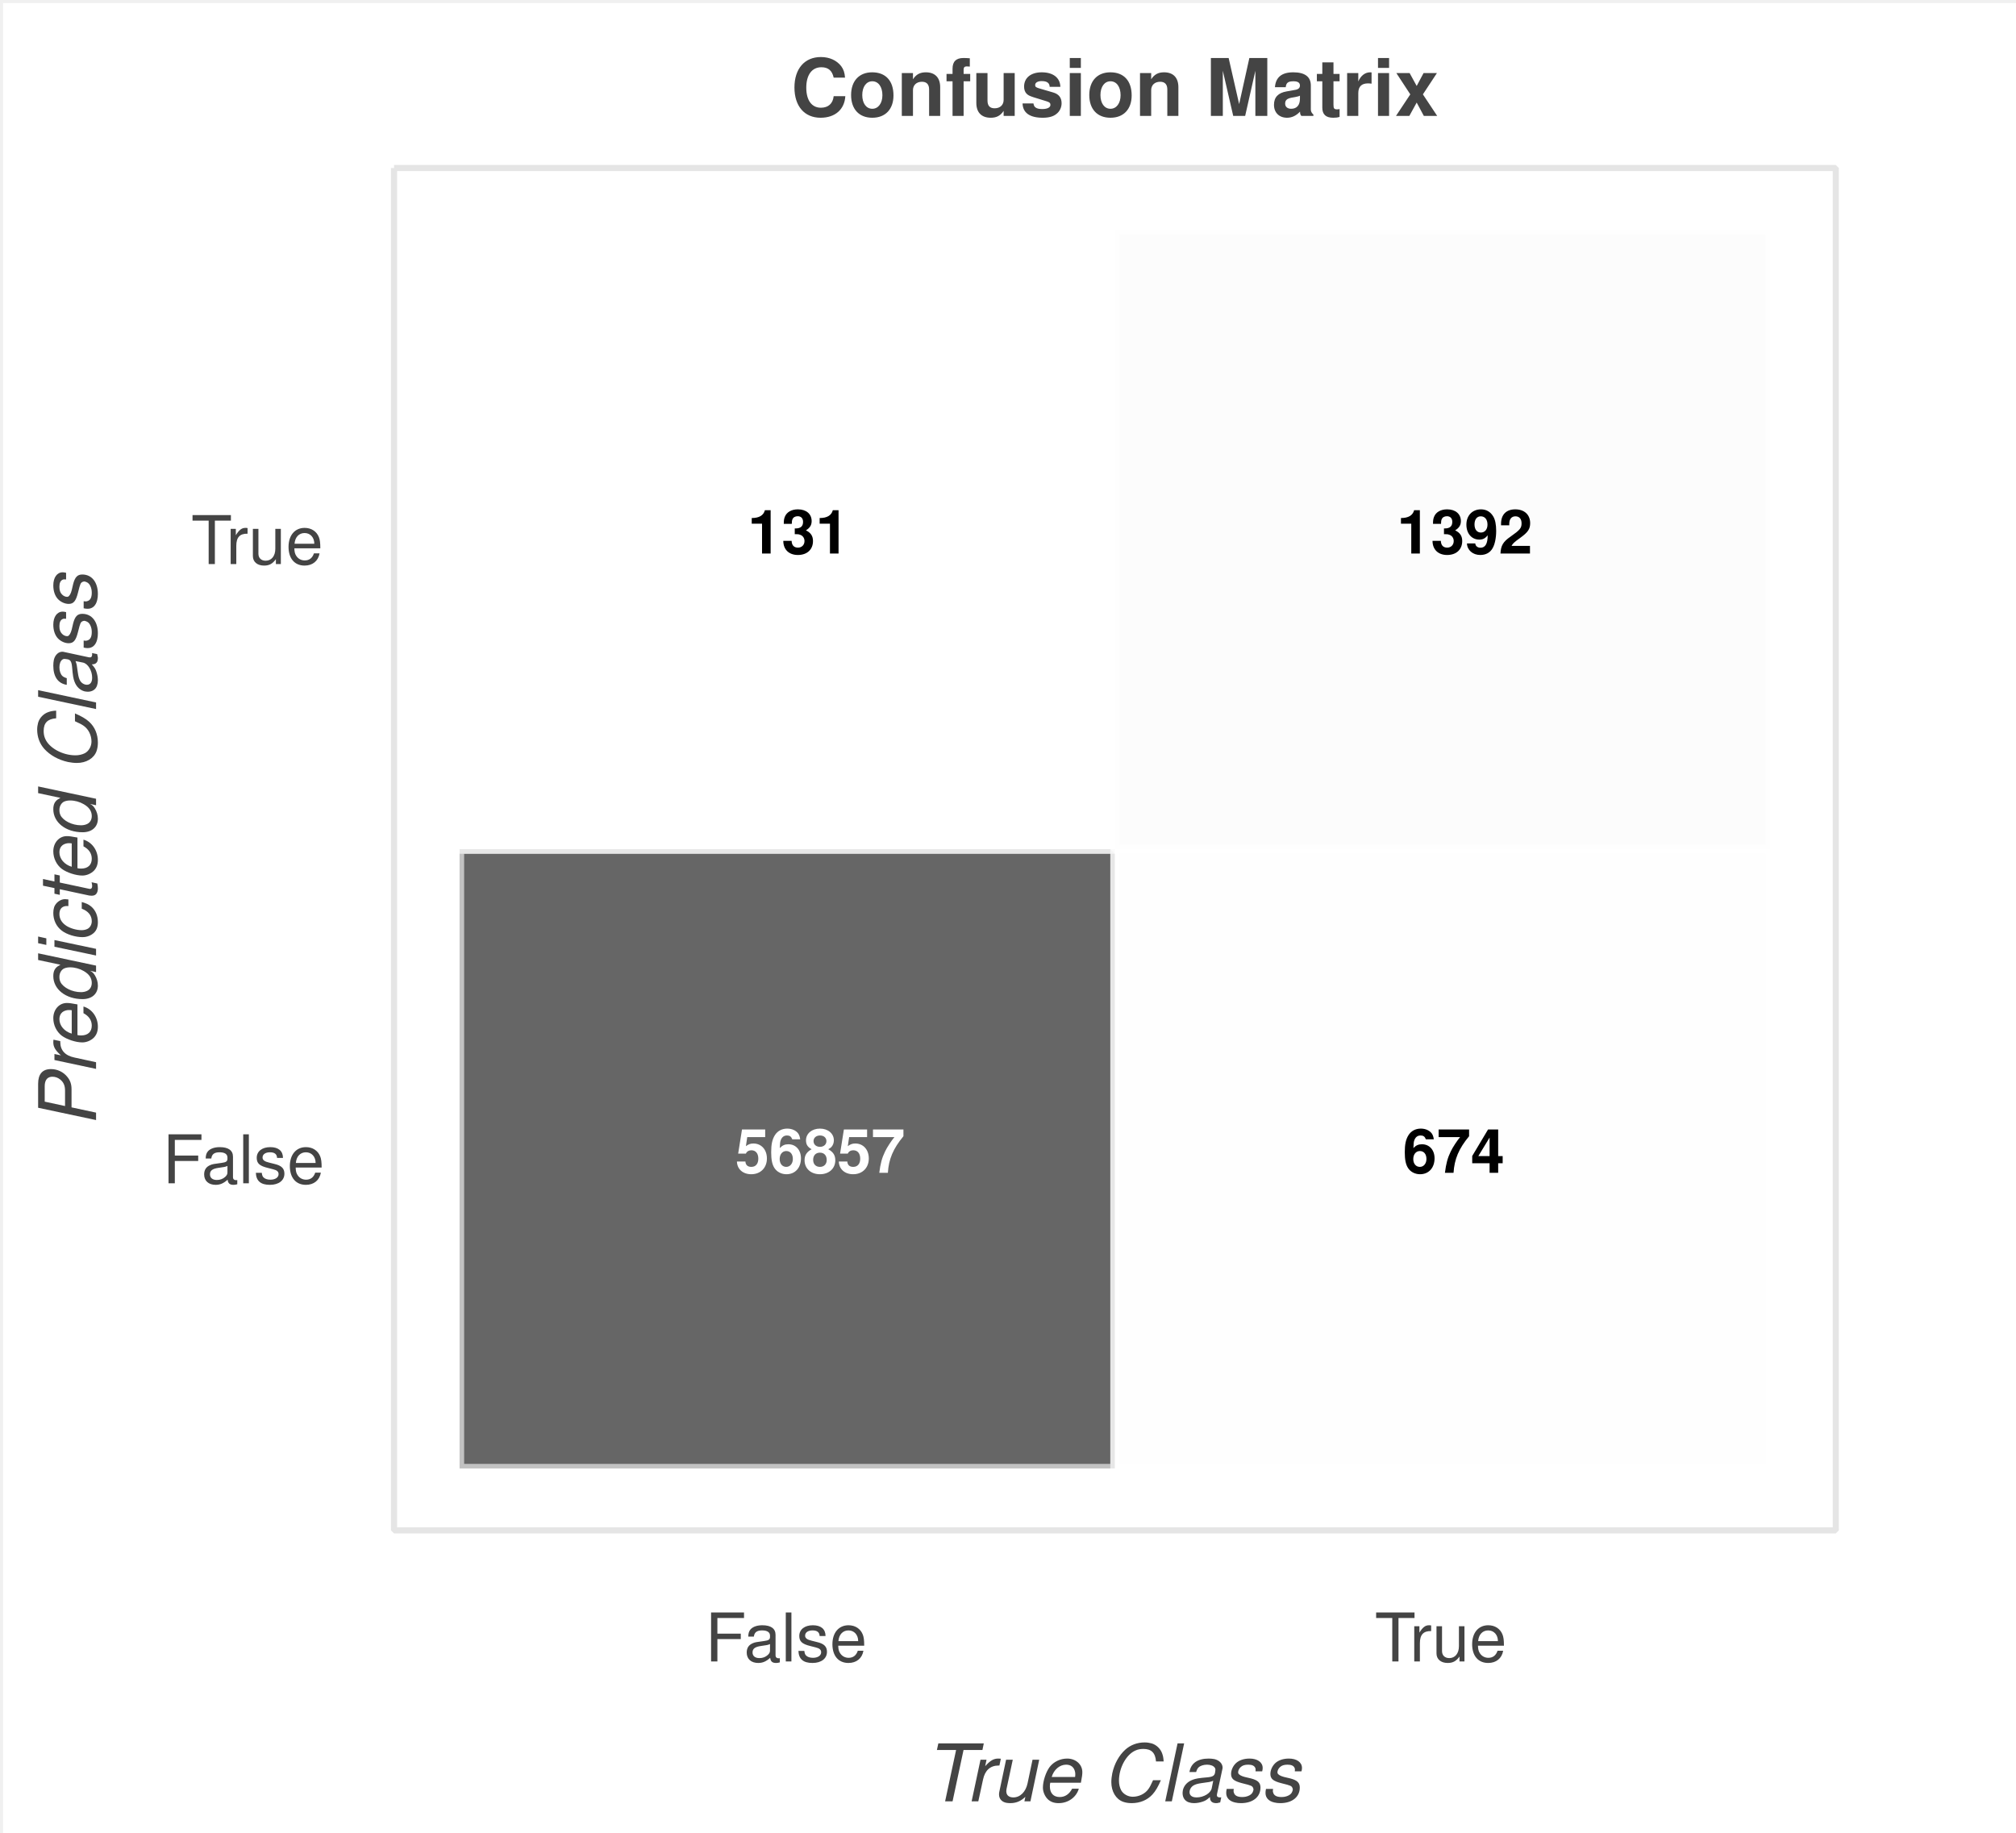
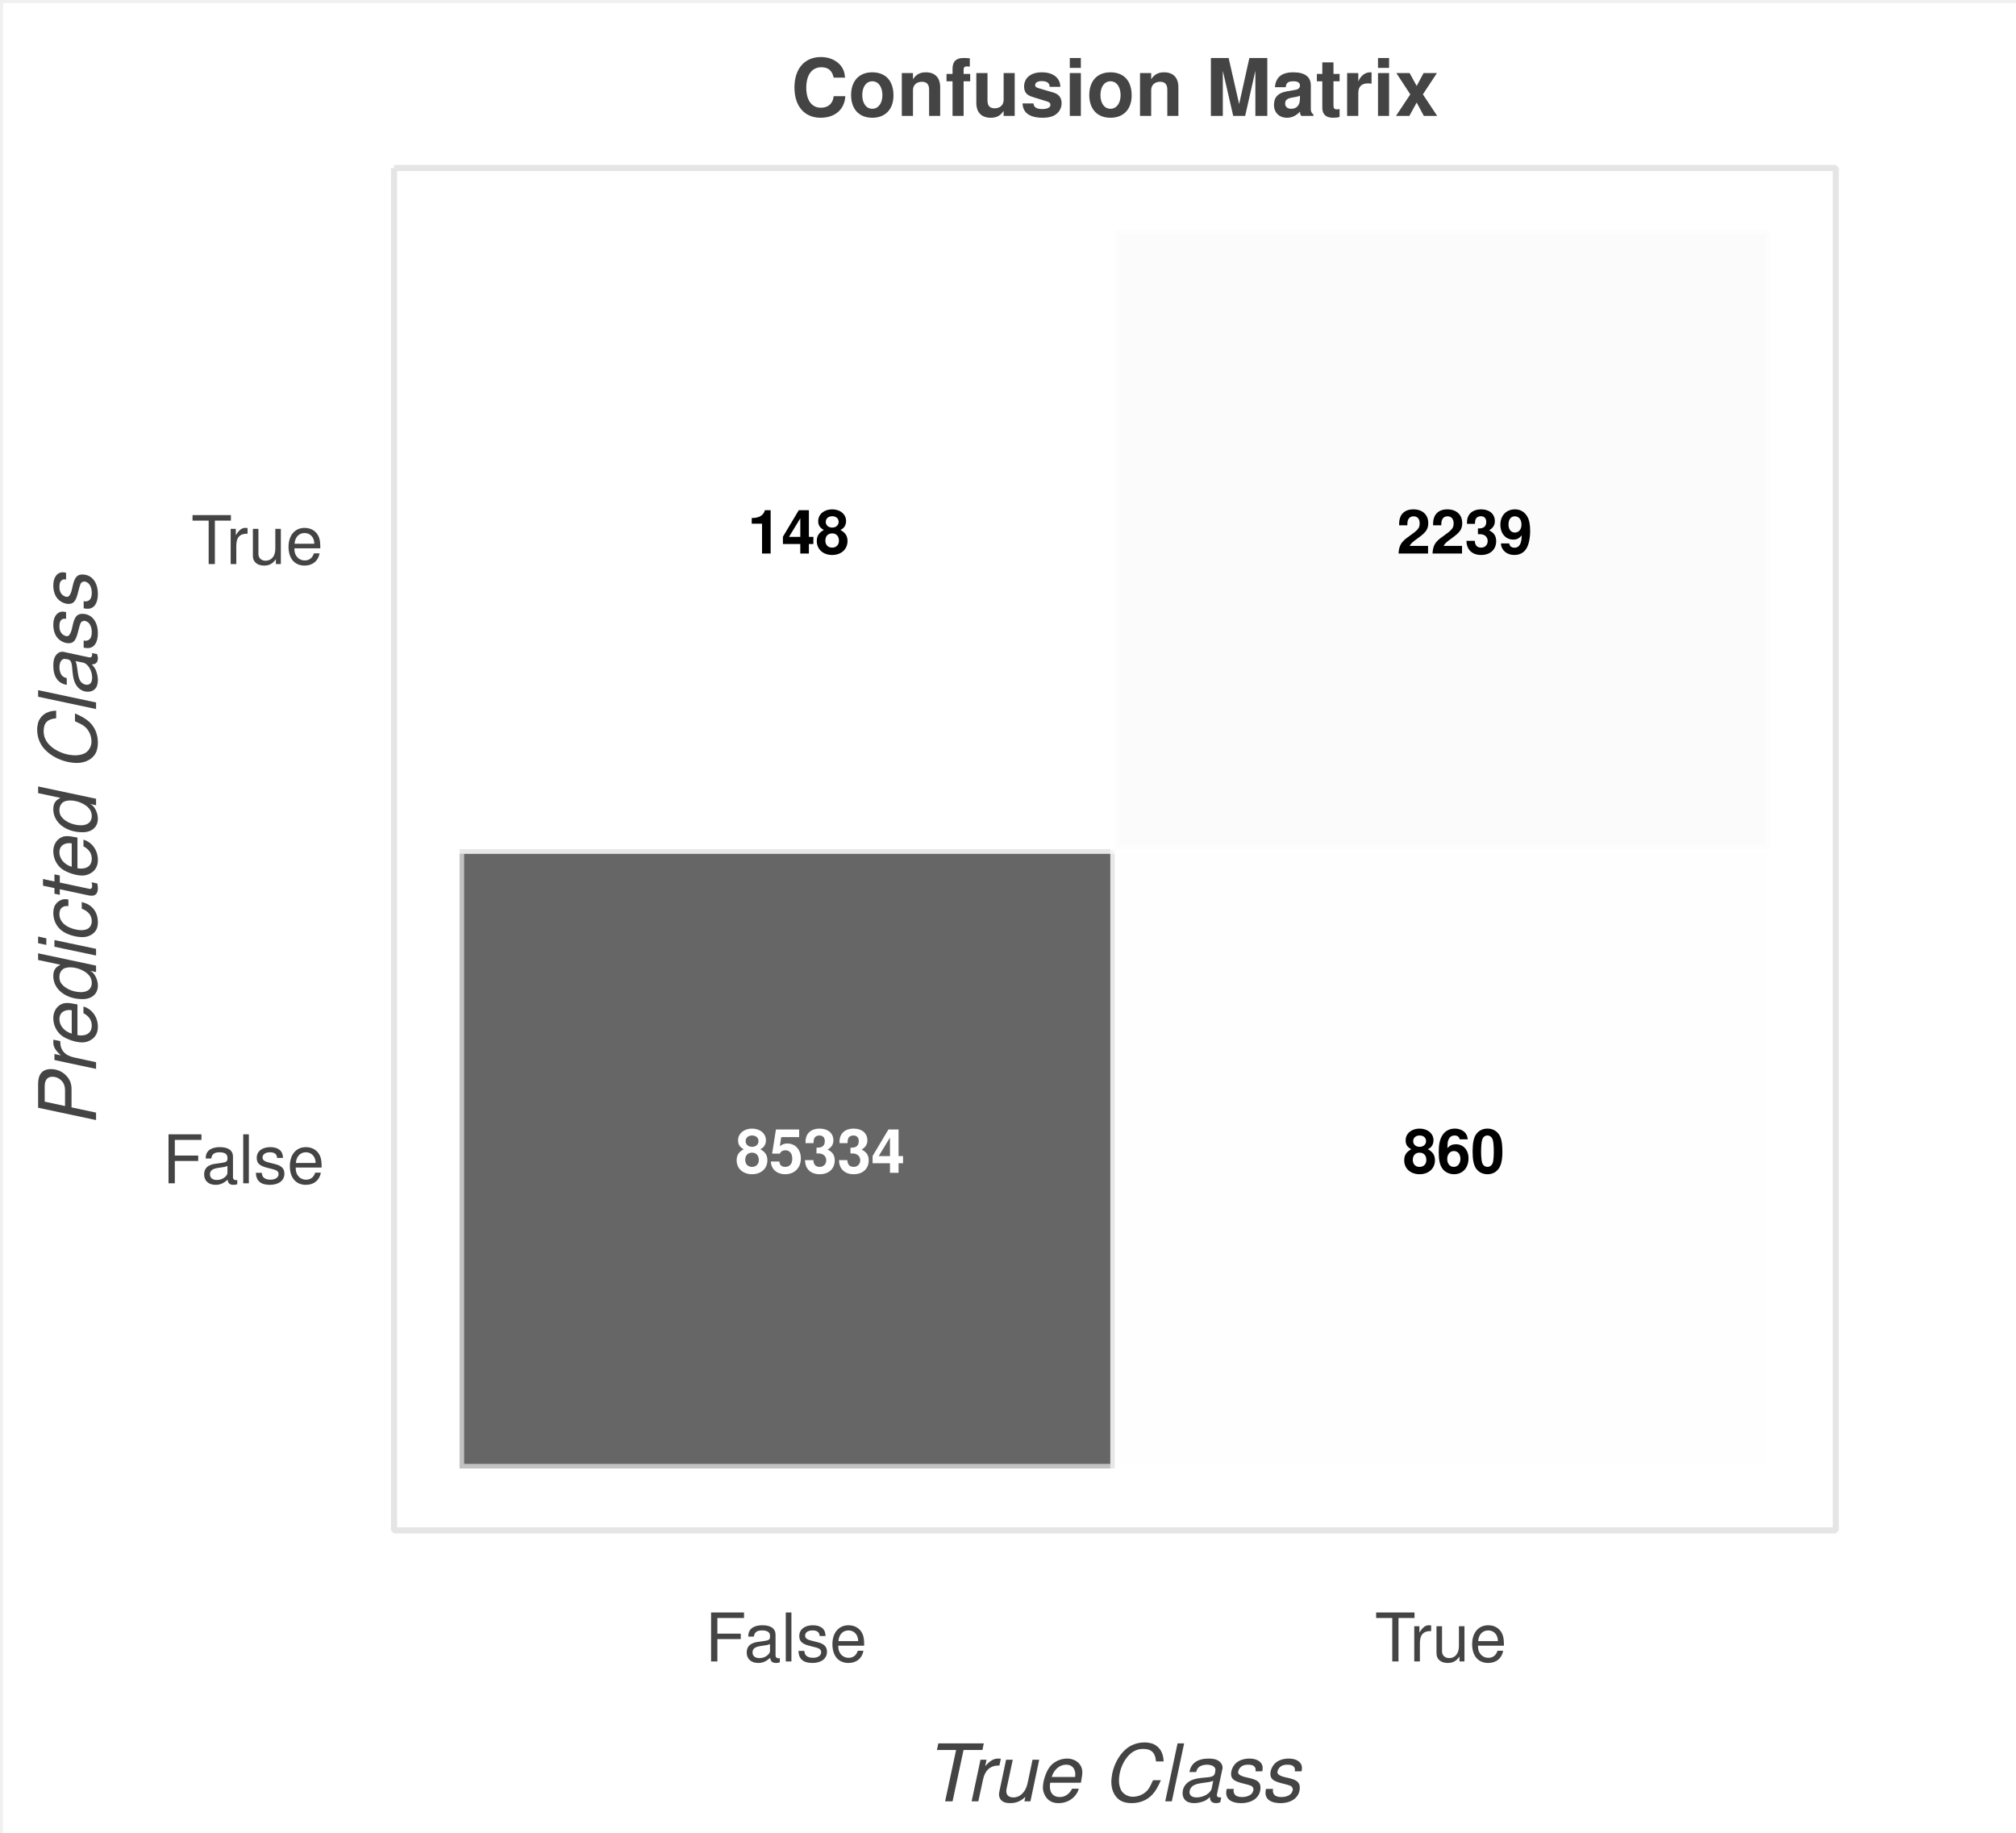
<svg xmlns="http://www.w3.org/2000/svg" version="1.1" width="330" height="300">
  <defs>
-     <clipPath id="pQMURkIulTdN">
+     <clipPath id="dXNIuVHleVWg">
      <path fill="none" stroke="none" d="M 64.5 27.5 L 300.5 27.5 L 300.5 250.5 L 64.5 250.5 L 64.5 27.5" />
    </clipPath>
-     <clipPath id="TIpGhAKNcHMR">
+     <clipPath id="NnhkMNLXhodi">
      <path fill="none" stroke="none" d="M 64.5 27.5 L 300.5 27.5 L 300.5 250.5 L 64.5 250.5 L 64.5 27.5" />
    </clipPath>
-     <clipPath id="XSIrxrmNfHAG">
+     <clipPath id="DWdwLRbdXoSD">
      <path fill="none" stroke="none" d="M 64.5 27.5 L 300.5 27.5 L 300.5 250.5 L 64.5 250.5 L 64.5 27.5" />
    </clipPath>
-     <clipPath id="ToDHFHTANnqG">
+     <clipPath id="TPwmcXyHKlSJ">
      <path fill="none" stroke="none" d="M 64.5 27.5 L 300.5 27.5 L 300.5 250.5 L 64.5 250.5 L 64.5 27.5" />
    </clipPath>
-     <clipPath id="HolzykiAcrDi">
+     <clipPath id="HUbTZPrizhBh">
      <path fill="none" stroke="none" d="M 64.5 27.5 L 300.5 27.5 L 300.5 250.5 L 64.5 250.5 L 64.5 27.5" />
    </clipPath>
-     <clipPath id="nGuruIVBnKkf">
+     <clipPath id="IUDCAqOERqrc">
      <path fill="none" stroke="none" d="M 64.5 27.5 L 300.5 27.5 L 300.5 250.5 L 64.5 250.5 L 64.5 27.5" />
    </clipPath>
-     <clipPath id="gOhhELppVmDq">
+     <clipPath id="KBZoUaEeENrb">
      <path fill="none" stroke="none" d="M 64.5 27.5 L 300.5 27.5 L 300.5 250.5 L 64.5 250.5 L 64.5 27.5" />
    </clipPath>
-     <clipPath id="dBTtozVAQBhQ">
+     <clipPath id="dSTupCtpCWXG">
      <path fill="none" stroke="none" d="M 64.5 27.5 L 300.5 27.5 L 300.5 250.5 L 64.5 250.5 L 64.5 27.5" />
    </clipPath>
  </defs>
  <path fill="rgb(255,255,255)" stroke="none" paint-order="stroke" d="M 0.5 0.5 L 330.5 0.5 L 330.5 300.5 L 0.5 300.5 L 0.5 0.5" fill-opacity="1" />
  <rect fill="#FFFFFF" stroke="none" x="64" y="27" width="236" height="223" transform="matrix(1, 0, 0, 1, 0.5, 0.5)" />
  <path fill="rgb(255,255,255)" stroke="none" paint-order="stroke" d="M 64.5 27.5 L 300.5 27.5 L 300.5 250.5 L 64.5 250.5 L 64.5 27.5" fill-opacity="1" />
  <path fill="none" stroke="rgb(229,229,229)" paint-order="fill" d="M 64.5 27.5 L 300.5 27.5 L 300.5 250.5 L 64.5 250.5 L 64.5 27.5" stroke-opacity="1" stroke-linejoin="bevel" stroke-miterlimit="10" stroke-dasharray="" />
  <path fill="none" stroke="none" />
-   <path fill="rgb(0,0,0)" stroke="rgb(255,255,255)" paint-order="fill" d="M 75.227 139 L 182.5 139 L 182.5 240.364 L 75.227 240.364 L 75.227 139" fill-opacity="0.6" clip-path="url(#XSIrxrmNfHAG)" stroke-opacity="0.6" stroke-linejoin="bevel" stroke-miterlimit="10" stroke-width="1.5" stroke-dasharray="" />
-   <path fill="rgb(255,255,255)" stroke="rgb(255,255,255)" paint-order="fill" d="M 75.227 37.636 L 182.5 37.636 L 182.5 139 L 75.227 139 L 75.227 37.636" fill-opacity="0.6" clip-path="url(#XSIrxrmNfHAG)" stroke-opacity="0.6" stroke-linejoin="bevel" stroke-miterlimit="10" stroke-width="1.5" stroke-dasharray="" />
-   <path fill="rgb(253,253,253)" stroke="rgb(255,255,255)" paint-order="fill" d="M 182.5 139 L 289.773 139 L 289.773 240.364 L 182.5 240.364 L 182.5 139" fill-opacity="0.6" clip-path="url(#XSIrxrmNfHAG)" stroke-opacity="0.6" stroke-linejoin="bevel" stroke-miterlimit="10" stroke-width="1.5" stroke-dasharray="" />
-   <path fill="rgb(250,250,250)" stroke="rgb(255,255,255)" paint-order="fill" d="M 182.5 37.636 L 289.773 37.636 L 289.773 139 L 182.5 139 L 182.5 37.636" fill-opacity="0.6" clip-path="url(#XSIrxrmNfHAG)" stroke-opacity="0.6" stroke-linejoin="bevel" stroke-miterlimit="10" stroke-width="1.5" stroke-dasharray="" />
+   <path fill="rgb(0,0,0)" stroke="rgb(255,255,255)" paint-order="fill" d="M 75.227 139 L 182.5 139 L 182.5 240.364 L 75.227 240.364 L 75.227 139" fill-opacity="0.6" clip-path="url(#DWdwLRbdXoSD)" stroke-opacity="0.6" stroke-linejoin="bevel" stroke-miterlimit="10" stroke-width="1.5" stroke-dasharray="" />
+   <path fill="rgb(255,255,255)" stroke="rgb(255,255,255)" paint-order="fill" d="M 75.227 37.636 L 182.5 37.636 L 182.5 139 L 75.227 139 L 75.227 37.636" fill-opacity="0.6" clip-path="url(#DWdwLRbdXoSD)" stroke-opacity="0.6" stroke-linejoin="bevel" stroke-miterlimit="10" stroke-width="1.5" stroke-dasharray="" />
+   <path fill="rgb(253,253,253)" stroke="rgb(255,255,255)" paint-order="fill" d="M 182.5 139 L 289.773 139 L 289.773 240.364 L 182.5 240.364 L 182.5 139" fill-opacity="0.6" clip-path="url(#DWdwLRbdXoSD)" stroke-opacity="0.6" stroke-linejoin="bevel" stroke-miterlimit="10" stroke-width="1.5" stroke-dasharray="" />
+   <path fill="rgb(249,249,249)" stroke="rgb(255,255,255)" paint-order="fill" d="M 182.5 37.636 L 289.773 37.636 L 289.773 139 L 182.5 139 L 182.5 37.636" fill-opacity="0.6" clip-path="url(#DWdwLRbdXoSD)" stroke-opacity="0.6" stroke-linejoin="bevel" stroke-miterlimit="10" stroke-width="1.5" stroke-dasharray="" />
  <text fill="rgb(68,68,68)" stroke="none" font-family="helvetica" font-size="11px" font-style="normal" font-weight="normal" text-decoration="normal" x="114.914" y="271.452" text-anchor="start" dominant-baseline="alphabetic" transform="matrix(1, 0, 0, 1, 0.5, 0.5)" fill-opacity="1">False</text>
  <text fill="rgb(68,68,68)" stroke="none" font-family="helvetica" font-size="11px" font-style="normal" font-weight="normal" text-decoration="normal" x="224.528" y="271.452" text-anchor="start" dominant-baseline="alphabetic" transform="matrix(1, 0, 0, 1, 0.5, 0.5)" fill-opacity="1">True</text>
  <text fill="rgb(68,68,68)" stroke="none" font-family="helvetica" font-size="13px" font-style="italic" font-weight="normal" text-decoration="normal" x="150.817" y="294.352" text-anchor="start" dominant-baseline="alphabetic" transform="matrix(1, 0, 0, 1, 0.5, 0.5)" fill-opacity="1">True Class</text>
  <text fill="rgb(68,68,68)" stroke="none" font-family="helvetica" font-size="11px" font-style="normal" font-weight="normal" text-decoration="normal" x="26.1" y="193.191" text-anchor="start" dominant-baseline="alphabetic" transform="matrix(1, 0, 0, 1, 0.5, 0.5)" fill-opacity="1">False</text>
  <text fill="rgb(68,68,68)" stroke="none" font-family="helvetica" font-size="11px" font-style="normal" font-weight="normal" text-decoration="normal" x="30.783" y="91.828" text-anchor="start" dominant-baseline="alphabetic" transform="matrix(1, 0, 0, 1, 0.5, 0.5)" fill-opacity="1">True</text>
  <text fill="rgb(68,68,68)" stroke="none" font-family="helvetica" font-size="13px" font-style="italic" font-weight="normal" text-decoration="normal" x="-27.425" y="135.625" text-anchor="start" dominant-baseline="alphabetic" transform="matrix(6.123233995736766e-17, -1, 1, 6.123233995736766e-17, -119.9, 157.1)" fill-opacity="1">Predicted Class</text>
  <path fill="none" stroke="none" />
-   <text fill="rgb(255,255,255)" stroke="none" font-family="helvetica" font-size="10px" font-style="normal" font-weight="bold" text-decoration="normal" x="0" y="0" text-anchor="start" dominant-baseline="central" transform="matrix(1, 0, 0, 1, 120.3636, 189.6818)" fill-opacity="1">56857</text>
+   <text fill="rgb(255,255,255)" stroke="none" font-family="helvetica" font-size="10px" font-style="normal" font-weight="bold" text-decoration="normal" x="0" y="0" text-anchor="start" dominant-baseline="central" transform="matrix(1, 0, 0, 1, 120.3636, 189.6818)" fill-opacity="1">85334</text>
  <path fill="none" stroke="none" />
-   <text fill="rgb(0,0,0)" stroke="none" font-family="helvetica" font-size="10px" font-style="normal" font-weight="bold" text-decoration="normal" x="0" y="0" text-anchor="start" dominant-baseline="central" transform="matrix(1, 0, 0, 1, 122.3636, 88.31818)" fill-opacity="1">131</text>
+   <text fill="rgb(0,0,0)" stroke="none" font-family="helvetica" font-size="10px" font-style="normal" font-weight="bold" text-decoration="normal" x="0" y="0" text-anchor="start" dominant-baseline="central" transform="matrix(1, 0, 0, 1, 122.3636, 88.31818)" fill-opacity="1">148</text>
  <path fill="none" stroke="none" />
-   <text fill="rgb(0,0,0)" stroke="none" font-family="helvetica" font-size="10px" font-style="normal" font-weight="bold" text-decoration="normal" x="0" y="0" text-anchor="start" dominant-baseline="central" transform="matrix(1, 0, 0, 1, 229.6364, 189.6818)" fill-opacity="1">674</text>
+   <text fill="rgb(0,0,0)" stroke="none" font-family="helvetica" font-size="10px" font-style="normal" font-weight="bold" text-decoration="normal" x="0" y="0" text-anchor="start" dominant-baseline="central" transform="matrix(1, 0, 0, 1, 229.6364, 189.6818)" fill-opacity="1">860</text>
  <path fill="none" stroke="none" />
-   <text fill="rgb(0,0,0)" stroke="none" font-family="helvetica" font-size="10px" font-style="normal" font-weight="bold" text-decoration="normal" x="0" y="0" text-anchor="start" dominant-baseline="central" transform="matrix(1, 0, 0, 1, 228.6364, 88.31818)" fill-opacity="1">1392</text>
+   <text fill="rgb(0,0,0)" stroke="none" font-family="helvetica" font-size="10px" font-style="normal" font-weight="bold" text-decoration="normal" x="0" y="0" text-anchor="start" dominant-baseline="central" transform="matrix(1, 0, 0, 1, 228.6364, 88.31818)" fill-opacity="1">2239</text>
  <path fill="none" stroke="none" />
  <text fill="rgb(68,68,68)" stroke="none" font-family="helvetica" font-size="13px" font-style="normal" font-weight="bold" text-decoration="normal" x="0" y="0" text-anchor="middle" dominant-baseline="text-after-edge" transform="matrix(1, 0, 0, 1, 182.5, 22.5)" fill-opacity="1">Confusion Matrix</text>
</svg>
